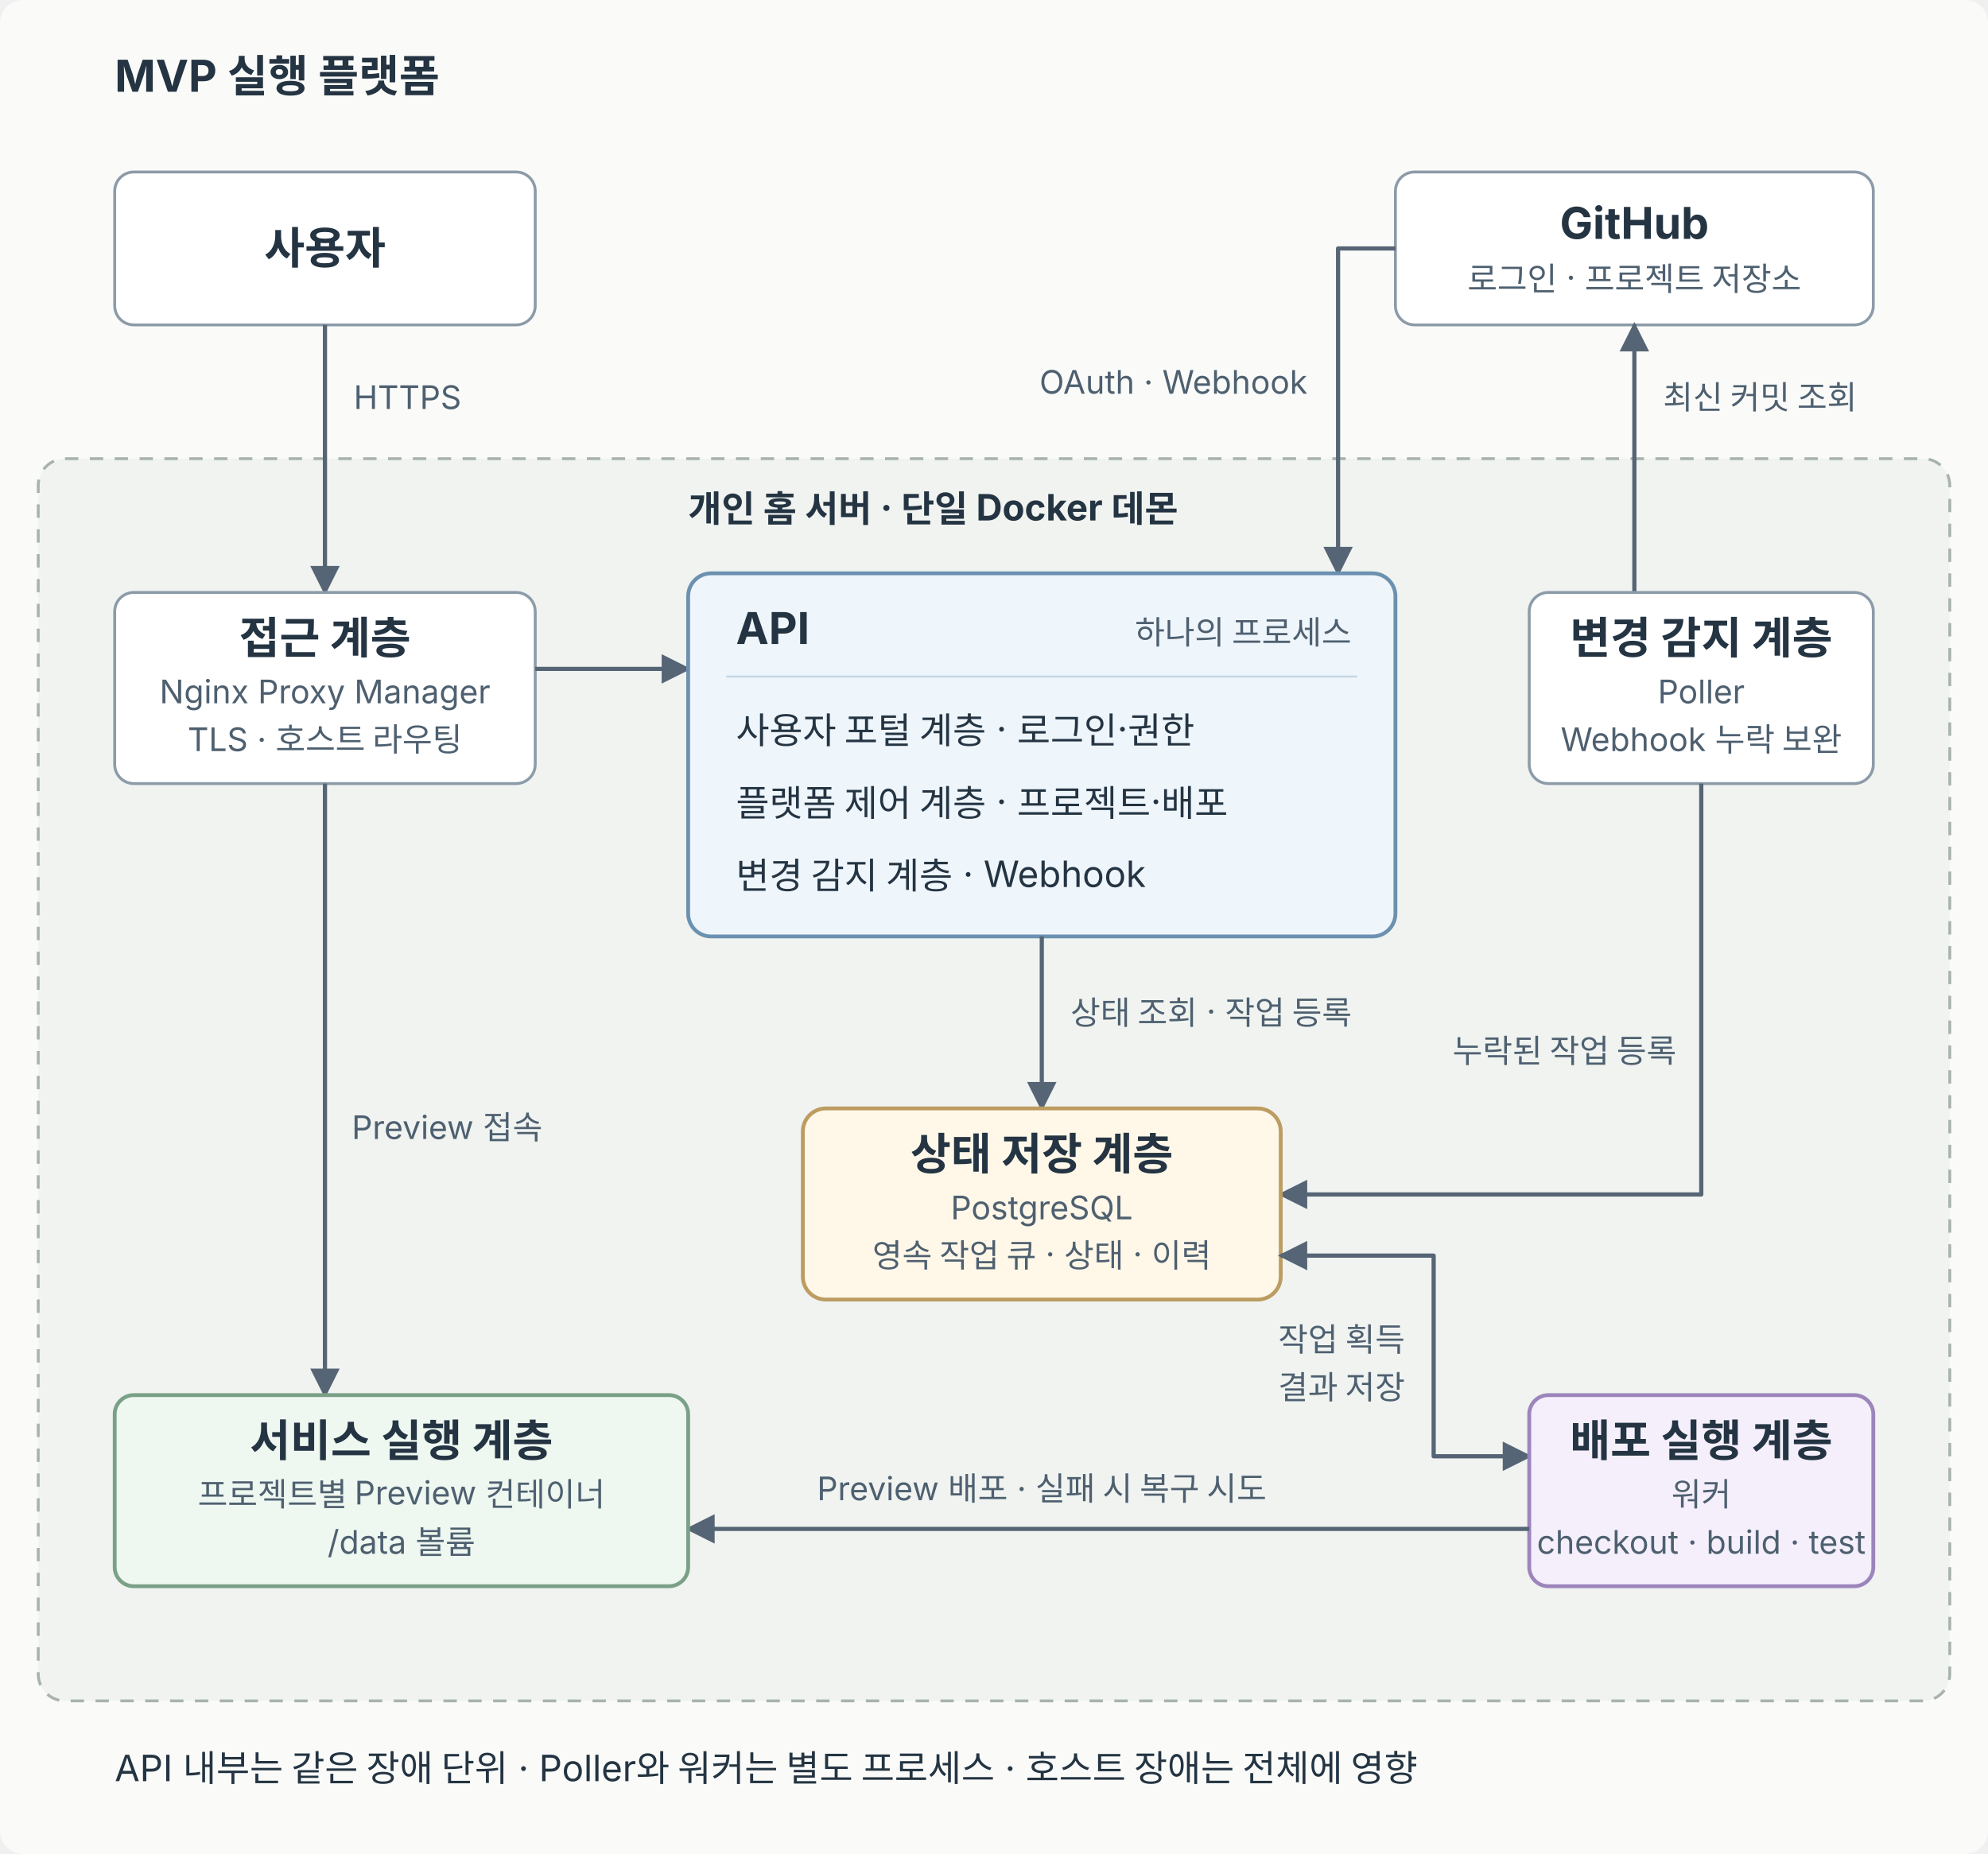
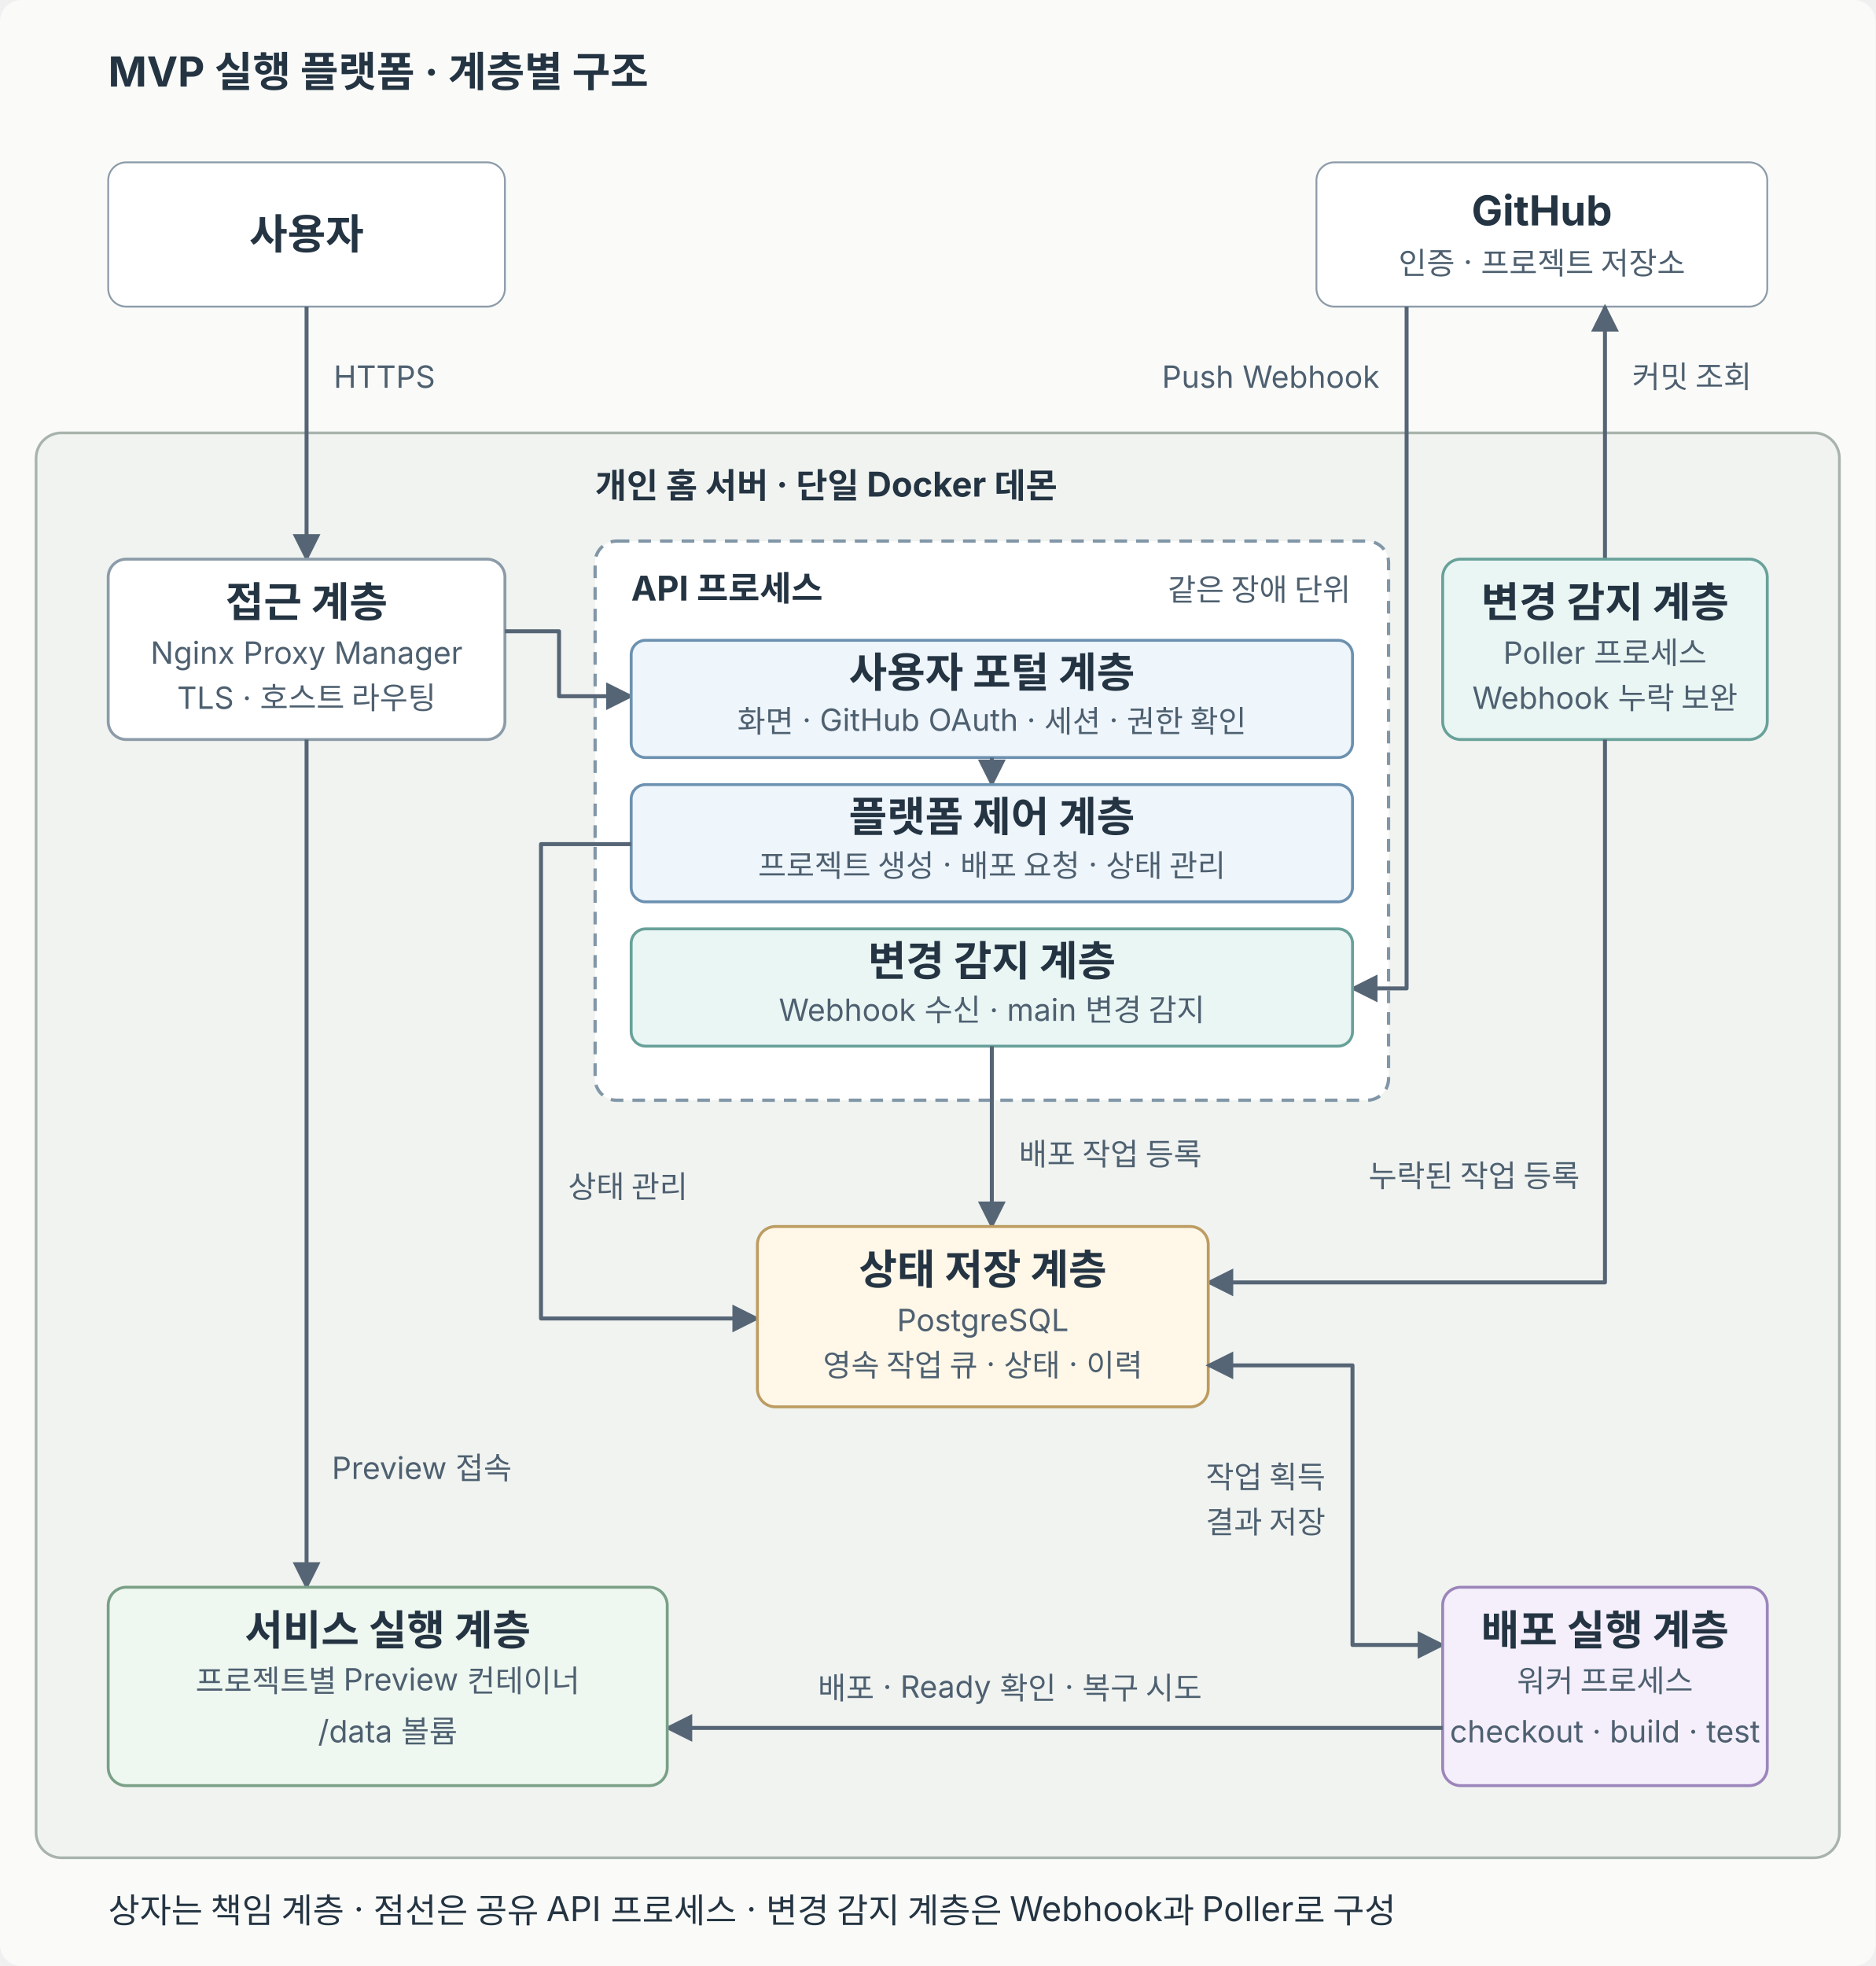
- <svg xmlns="http://www.w3.org/2000/svg" width="1040" height="970" viewBox="0 0 1040 970" role="img" aria-labelledby="title desc">
+ <svg xmlns="http://www.w3.org/2000/svg" width="1040" height="1090" viewBox="0 0 1040 1090" role="img" aria-labelledby="title desc">
  <defs>
    <marker id="arrow" viewBox="0 0 10 10" refX="9" refY="5" markerWidth="7" markerHeight="7" orient="auto-start-reverse">
      <path d="M0 0 10 5 0 10Z" fill="#566575" />
    </marker>
    <style>
      text { font-family: -apple-system, BlinkMacSystemFont, 'Apple SD Gothic Neo', 'Noto Sans KR', sans-serif; fill: #243442; }
      .name { font-size: 23px; font-weight: 700; }
      .body { font-size: 19px; }
      .label { font-size: 17px; fill: #4e6070; }
      .edge { fill: none; stroke: #566575; stroke-width: 2.2; marker-end: url(#arrow); stroke-linejoin: round; }
-       .unit { fill: #fff; stroke: #8c9ba8; stroke-width: 1.5; }
+       .layer { stroke-width: 1.6; }
    </style>
  </defs>
-   <rect width="1040" height="970" rx="12" fill="#fafbf9" />
-   <text x="60" y="48" class="name">MVP 실행 플랫폼</text>
-   <rect x="60" y="90" width="220" height="80" rx="10" class="unit" />
+   <rect width="1040" height="1090" rx="12" fill="#fafbf9" />
+   <text x="60" y="48" class="name">MVP 실행 플랫폼 · 계층별 구조</text>
+   <rect x="60" y="90" width="220" height="80" rx="10" fill="#fff" stroke="#8c9ba8" />
  <text x="170" y="138" class="name" text-anchor="middle">사용자</text>
-   <rect x="730" y="90" width="250" height="80" rx="10" class="unit" />
+   <rect x="730" y="90" width="250" height="80" rx="10" fill="#fff" stroke="#8c9ba8" />
  <text x="855" y="125" class="name" text-anchor="middle">GitHub</text>
-   <text x="855" y="152" class="label" text-anchor="middle">로그인 · 프로젝트 저장소</text>
-   <rect x="20" y="240" width="1000" height="650" rx="14" fill="#f0f3f0" stroke="#a8b3ac" stroke-width="1.5" stroke-dasharray="7 6" />
-   <text x="360" y="273" class="body" font-weight="700">개인 홈 서버 · 단일 Docker 데몬</text>
+   <text x="855" y="152" class="label" text-anchor="middle">인증 · 프로젝트 저장소</text>
+   <rect x="20" y="240" width="1000" height="790" rx="14" fill="#f0f3f0" stroke="#a8b3ac" stroke-width="1.5" />
+   <text x="330" y="276" class="body" font-weight="700">개인 홈 서버 · 단일 Docker 데몬</text>
+   <rect x="330" y="300" width="440" height="310" rx="12" fill="#fff" stroke="#8196a7" stroke-width="1.8" stroke-dasharray="7 5" />
  <path d="M170 170V310" class="edge" />
-   <text x="185" y="214" class="label">HTTPS</text>
-   <path d="M730 130H700V300" class="edge" />
-   <text x="684" y="206" class="label" text-anchor="end">OAuth · Webhook</text>
-   <path d="M855 310V170" class="edge" />
-   <text x="870" y="214" class="label">최신 커밋 조회</text>
-   <rect x="60" y="310" width="220" height="100" rx="10" class="unit" />
+   <text x="185" y="215" class="label">HTTPS</text>
+   <path d="M780 170V548H750" class="edge" />
+   <text x="765" y="215" class="label" text-anchor="end">Push Webhook</text>
+   <path d="M890 310V170" class="edge" />
+   <text x="905" y="215" class="label">커밋 조회</text>
+   <rect x="60" y="310" width="220" height="100" rx="10" fill="#fff" stroke="#8c9ba8" class="layer" />
  <text x="170" y="342" class="name" text-anchor="middle">접근 계층</text>
  <text x="170" y="368" class="label" text-anchor="middle">Nginx Proxy Manager</text>
  <text x="170" y="393" class="label" text-anchor="middle">TLS · 호스트 라우팅</text>
-   <path d="M280 350H360" class="edge" />
-   <path d="M170 410V730" class="edge" />
-   <text x="184" y="596" class="label">Preview 접속</text>
-   <rect x="360" y="300" width="370" height="190" rx="12" fill="#eef5fb" stroke="#6c91b0" stroke-width="2" />
-   <text x="385" y="337" class="name">API</text>
-   <text x="707" y="337" class="label" text-anchor="end">하나의 프로세스</text>
-   <path d="M380 354H710" stroke="#c3d5e3" />
-   <text x="385" y="389" class="body">사용자 포털 계층 · 로그인·권한</text>
-   <text x="385" y="427" class="body">플랫폼 제어 계층 · 프로젝트·배포</text>
-   <text x="385" y="465" class="body">변경 감지 계층 · Webhook</text>
-   <rect x="800" y="310" width="180" height="100" rx="10" class="unit" />
+   <path d="M280 350H310V386H350" class="edge" />
+   <path d="M170 410V880" class="edge" />
+   <text x="184" y="820" class="label">Preview 접속</text>
+   <text x="350" y="333" class="body" font-weight="700">API 프로세스</text>
+   <text x="749" y="333" class="label" text-anchor="end">같은 장애 단위</text>
+   <rect x="350" y="355" width="400" height="65" rx="8" fill="#eef5fb" stroke="#6c91b0" class="layer" />
+   <text x="550" y="381" class="name" text-anchor="middle">사용자 포털 계층</text>
+   <text x="550" y="406" class="label" text-anchor="middle">화면 · GitHub OAuth · 세션 · 권한 확인</text>
+   <path d="M550 420V435" class="edge" />
+   <rect x="350" y="435" width="400" height="65" rx="8" fill="#eef5fb" stroke="#6c91b0" class="layer" />
+   <text x="550" y="461" class="name" text-anchor="middle">플랫폼 제어 계층</text>
+   <text x="550" y="486" class="label" text-anchor="middle">프로젝트 생성 · 배포 요청 · 상태 관리</text>
+   <path d="M350 468H300V731H420" class="edge" />
+   <text x="315" y="664" class="label">상태 관리</text>
+   <rect x="350" y="515" width="400" height="65" rx="8" fill="#eaf6f4" stroke="#68a199" class="layer" />
+   <text x="550" y="541" class="name" text-anchor="middle">변경 감지 계층</text>
+   <text x="550" y="566" class="label" text-anchor="middle">Webhook 수신 · main 변경 감지</text>
+   <path d="M550 580V680" class="edge" />
+   <text x="565" y="646" class="label">배포 작업 등록</text>
+   <rect x="800" y="310" width="180" height="100" rx="10" fill="#eaf6f4" stroke="#68a199" class="layer" />
  <text x="890" y="342" class="name" text-anchor="middle">변경 감지 계층</text>
-   <text x="890" y="368" class="label" text-anchor="middle">Poller</text>
+   <text x="890" y="368" class="label" text-anchor="middle">Poller 프로세스</text>
  <text x="890" y="393" class="label" text-anchor="middle">Webhook 누락 보완</text>
-   <path d="M545 490V580" class="edge" />
-   <text x="560" y="536" class="label">상태 조회 · 작업 등록</text>
-   <path d="M890 410V625H670" class="edge" />
-   <text x="877" y="556" class="label" text-anchor="end">누락된 작업 등록</text>
-   <rect x="420" y="580" width="250" height="100" rx="12" fill="#fff7e8" stroke="#bc9c61" stroke-width="2" />
-   <text x="545" y="612" class="name" text-anchor="middle">상태 저장 계층</text>
-   <text x="545" y="638" class="label" text-anchor="middle">PostgreSQL</text>
-   <text x="545" y="663" class="label" text-anchor="middle">영속 작업 큐 · 상태 · 이력</text>
-   <path d="M670 657H750V762H800" class="edge" marker-start="url(#arrow)" />
-   <text x="735" y="707" class="label" text-anchor="end">작업 획득</text>
-   <text x="735" y="732" class="label" text-anchor="end">결과 저장</text>
-   <rect x="800" y="730" width="180" height="100" rx="10" fill="#f4effb" stroke="#9c85bb" stroke-width="2" />
-   <text x="890" y="762" class="name" text-anchor="middle">배포 실행 계층</text>
-   <text x="890" y="788" class="label" text-anchor="middle">워커</text>
-   <text x="890" y="813" class="label" text-anchor="middle">checkout · build · test</text>
-   <path d="M800 800H360" class="edge" />
-   <text x="545" y="785" class="label" text-anchor="middle">Preview 배포 · 실패 시 복구 시도</text>
-   <rect x="60" y="730" width="300" height="100" rx="10" fill="#eef7f0" stroke="#7aa087" stroke-width="2" />
-   <text x="210" y="762" class="name" text-anchor="middle">서비스 실행 계층</text>
-   <text x="210" y="788" class="label" text-anchor="middle">프로젝트별 Preview 컨테이너</text>
-   <text x="210" y="813" class="label" text-anchor="middle">/data 볼륨</text>
-   <text x="60" y="932" class="body">API 내부는 같은 장애 단위 · Poller와 워커는 별도 프로세스 · 호스트 장애는 전체에 영향</text>
+   <path d="M890 410V711H670" class="edge" />
+   <text x="876" y="658" class="label" text-anchor="end">누락된 작업 등록</text>
+   <rect x="420" y="680" width="250" height="100" rx="10" fill="#fff7e8" stroke="#bc9c61" class="layer" />
+   <text x="545" y="712" class="name" text-anchor="middle">상태 저장 계층</text>
+   <text x="545" y="738" class="label" text-anchor="middle">PostgreSQL</text>
+   <text x="545" y="763" class="label" text-anchor="middle">영속 작업 큐 · 상태 · 이력</text>
+   <path d="M670 757H750V912H800" class="edge" marker-start="url(#arrow)" />
+   <text x="735" y="825" class="label" text-anchor="end">작업 획득</text>
+   <text x="735" y="850" class="label" text-anchor="end">결과 저장</text>
+   <rect x="800" y="880" width="180" height="110" rx="10" fill="#f4effb" stroke="#9c85bb" class="layer" />
+   <text x="890" y="912" class="name" text-anchor="middle">배포 실행 계층</text>
+   <text x="890" y="938" class="label" text-anchor="middle">워커 프로세스</text>
+   <text x="890" y="966" class="label" text-anchor="middle">checkout · build · test</text>
+   <path d="M800 958H370" class="edge" />
+   <text x="560" y="942" class="label" text-anchor="middle">배포 · Ready 확인 · 복구 시도</text>
+   <rect x="60" y="880" width="310" height="110" rx="10" fill="#eef7f0" stroke="#7aa087" class="layer" />
+   <text x="215" y="912" class="name" text-anchor="middle">서비스 실행 계층</text>
+   <text x="215" y="938" class="label" text-anchor="middle">프로젝트별 Preview 컨테이너</text>
+   <text x="215" y="966" class="label" text-anchor="middle">/data 볼륨</text>
+   <text x="60" y="1066" class="body">상자는 책임 계층 · 점선은 공유 API 프로세스 · 변경 감지 계층은 Webhook과 Poller로 구성</text>
</svg>
